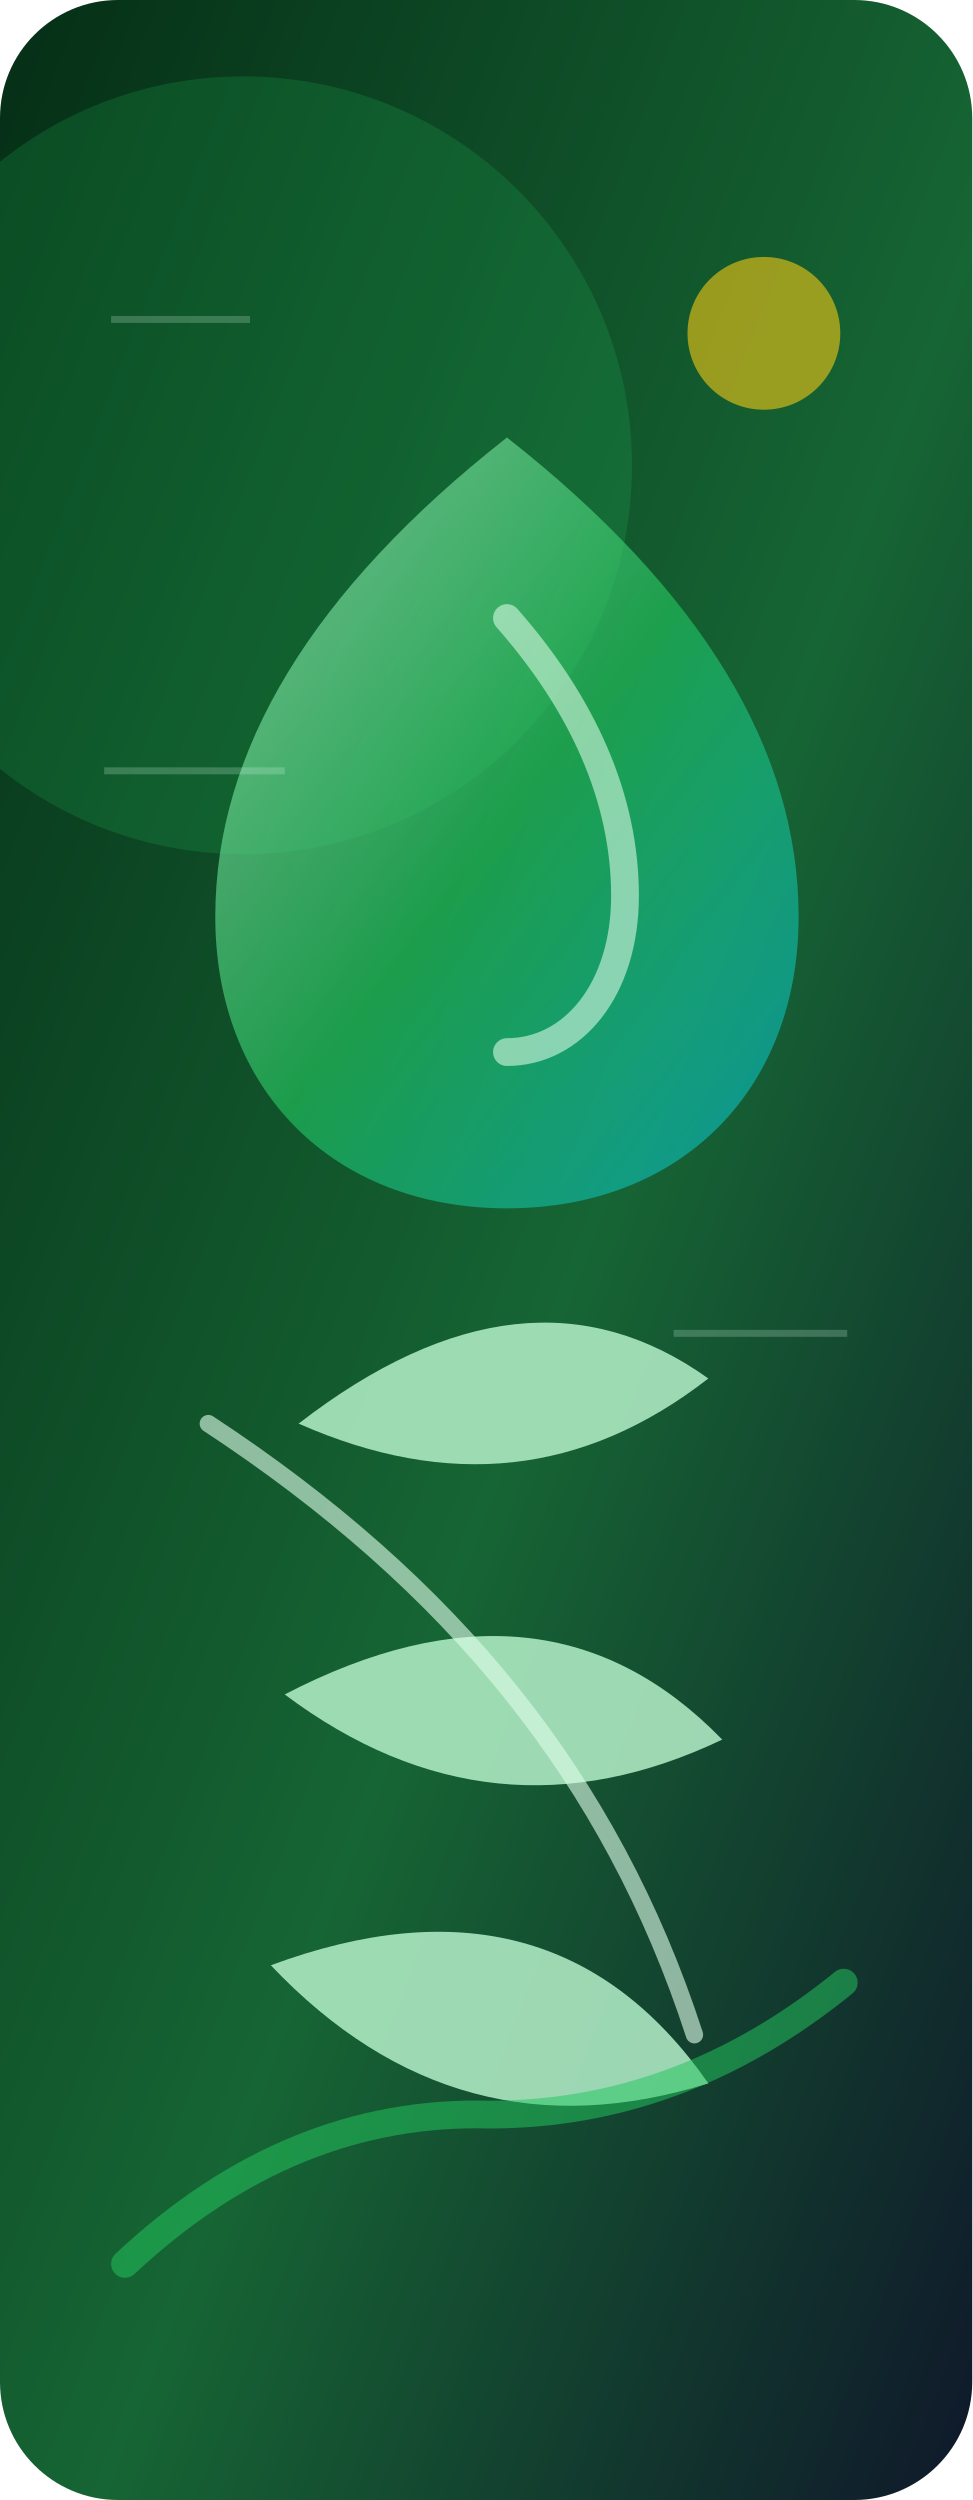
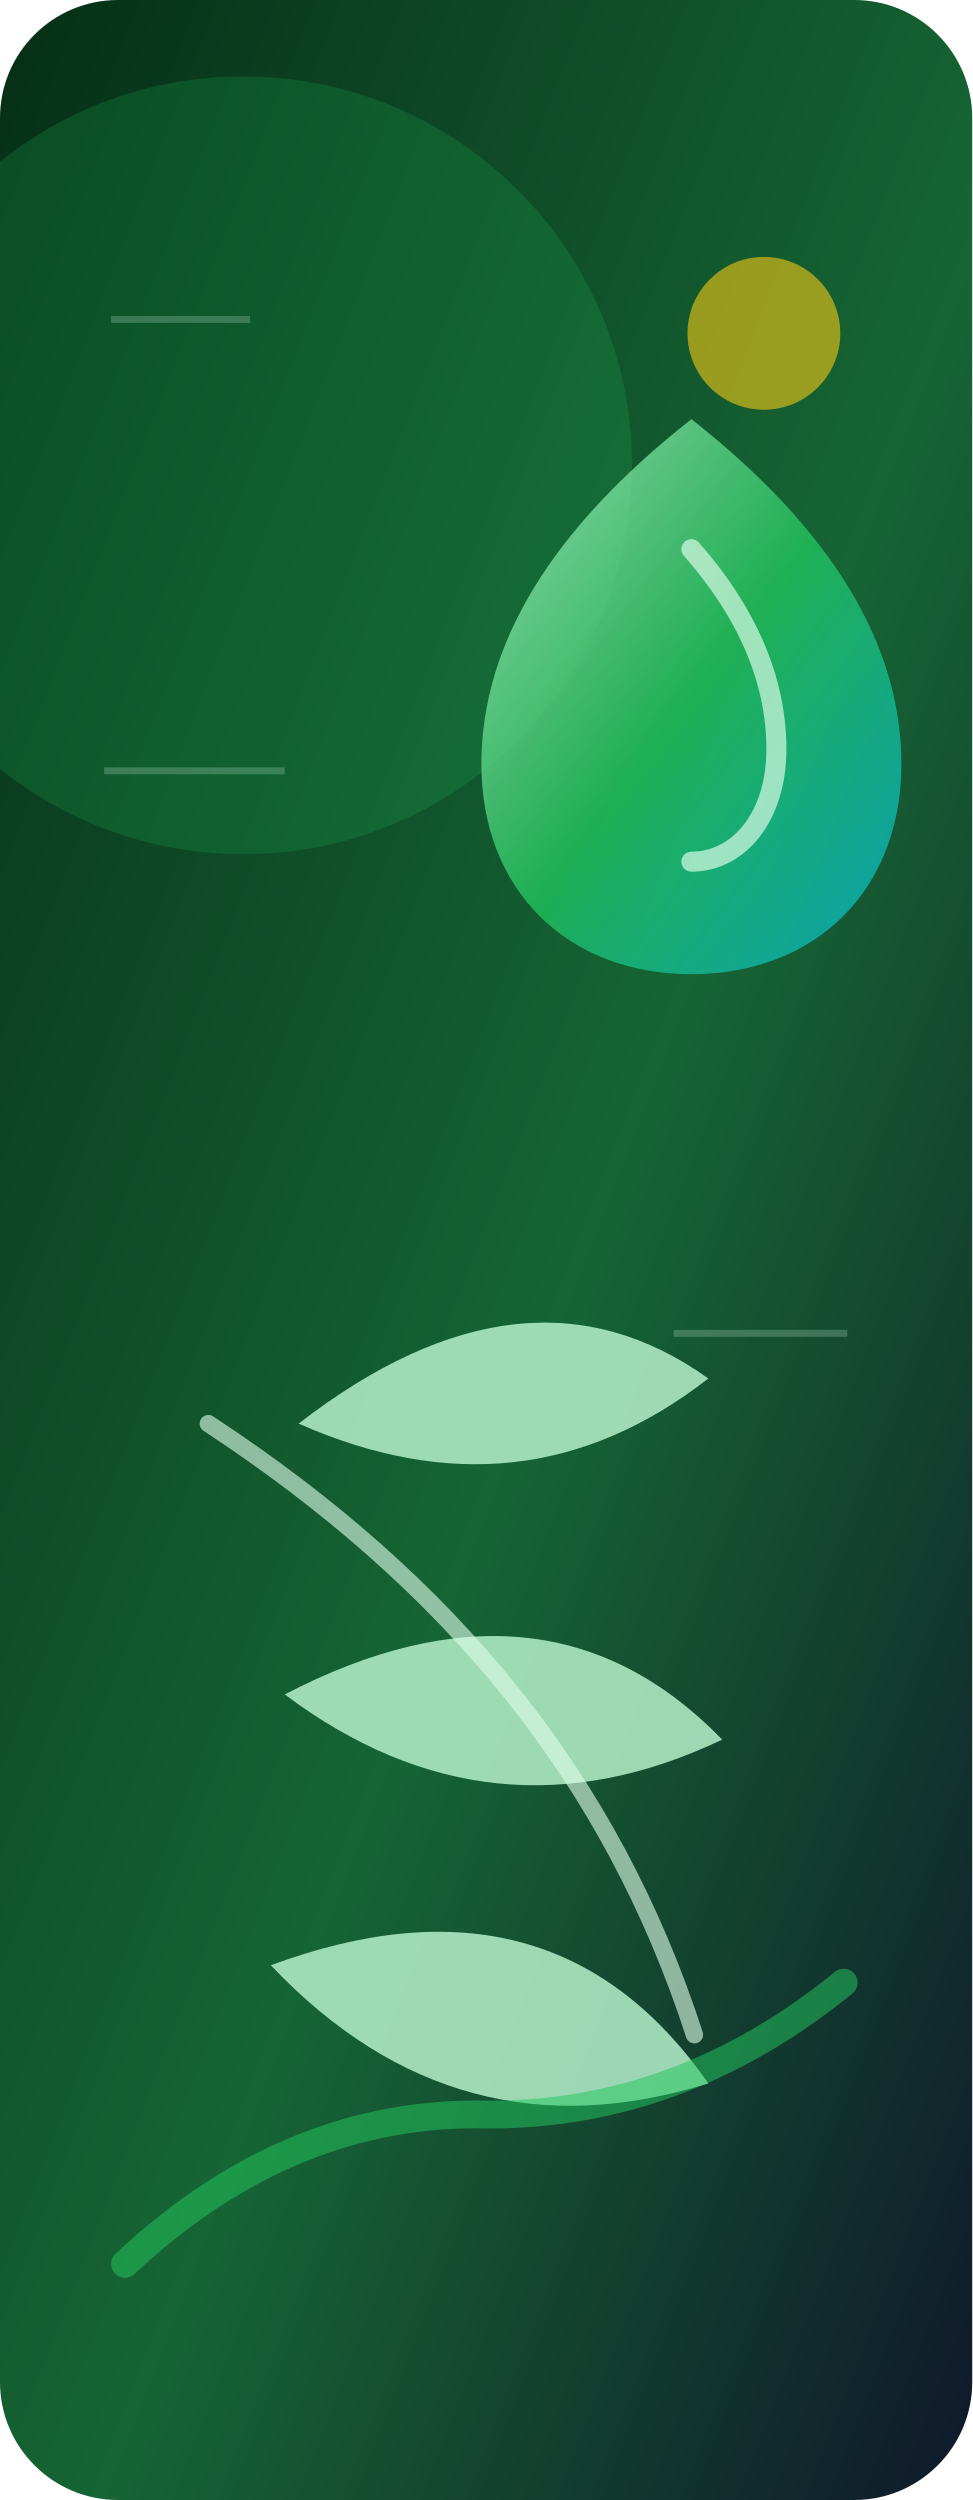
<svg xmlns="http://www.w3.org/2000/svg" viewBox="0 0 280 720" role="img" aria-labelledby="title desc">
  <defs>
    <linearGradient id="bg" x1="0" x2="1" y1="0" y2="1">
      <stop offset="0" stop-color="#052e16" />
      <stop offset=".55" stop-color="#166534" />
      <stop offset="1" stop-color="#0f172a" />
    </linearGradient>
    <linearGradient id="drop" x1="0" x2="1" y1="0" y2="1">
      <stop offset="0" stop-color="#bbf7d0" />
      <stop offset=".5" stop-color="#22c55e" />
      <stop offset="1" stop-color="#06b6d4" />
    </linearGradient>
  </defs>
  <rect width="280" height="720" rx="34" fill="url(#bg)" />
  <circle cx="70" cy="134" r="112" fill="#22c55e" opacity=".18" />
-   <path d="M146 126c56 44 84 90 84 138 0 50-34 84-84 84s-84-34-84-84c0-48 28-94 84-138Z" fill="url(#drop)" opacity=".64" />
-   <path d="M146 178c22 25 34 52 34 80 0 27-15 45-34 45" fill="none" stroke="#dcfce7" stroke-width="8" stroke-linecap="round" opacity=".58" />
+   <g transform="translate(94 30) scale(.72)">
+     <path d="M146 126c56 44 84 90 84 138 0 50-34 84-84 84s-84-34-84-84c0-48 28-94 84-138Z" fill="url(#drop)" opacity=".78" />
+     <path d="M146 178c22 25 34 52 34 80 0 27-15 45-34 45" fill="none" stroke="#dcfce7" stroke-width="8" stroke-linecap="round" opacity=".68" />
+   </g>
  <g fill="#bbf7d0" opacity=".82">
    <path d="M86 410c44-34 83-38 118-13-36 28-75 32-118 13Z" />
    <path d="M82 488c50-26 92-22 126 13-44 21-86 17-126-13Z" />
    <path d="M78 566c54-20 96-9 126 34-48 15-90 4-126-34Z" />
  </g>
  <path d="M60 410c70 46 116 102 140 176" fill="none" stroke="#dcfce7" stroke-width="5" stroke-linecap="round" opacity=".62" />
  <path d="M36 652c32-30 67-44 105-43 36 0 70-12 102-38" fill="none" stroke="#22c55e" stroke-width="8" stroke-linecap="round" opacity=".52" />
  <circle cx="220" cy="96" r="22" fill="#facc15" opacity=".58" />
  <path d="M32 92h40M30 222h52M194 384h50" stroke="#dcfce7" stroke-width="2" opacity=".22" />
</svg>
